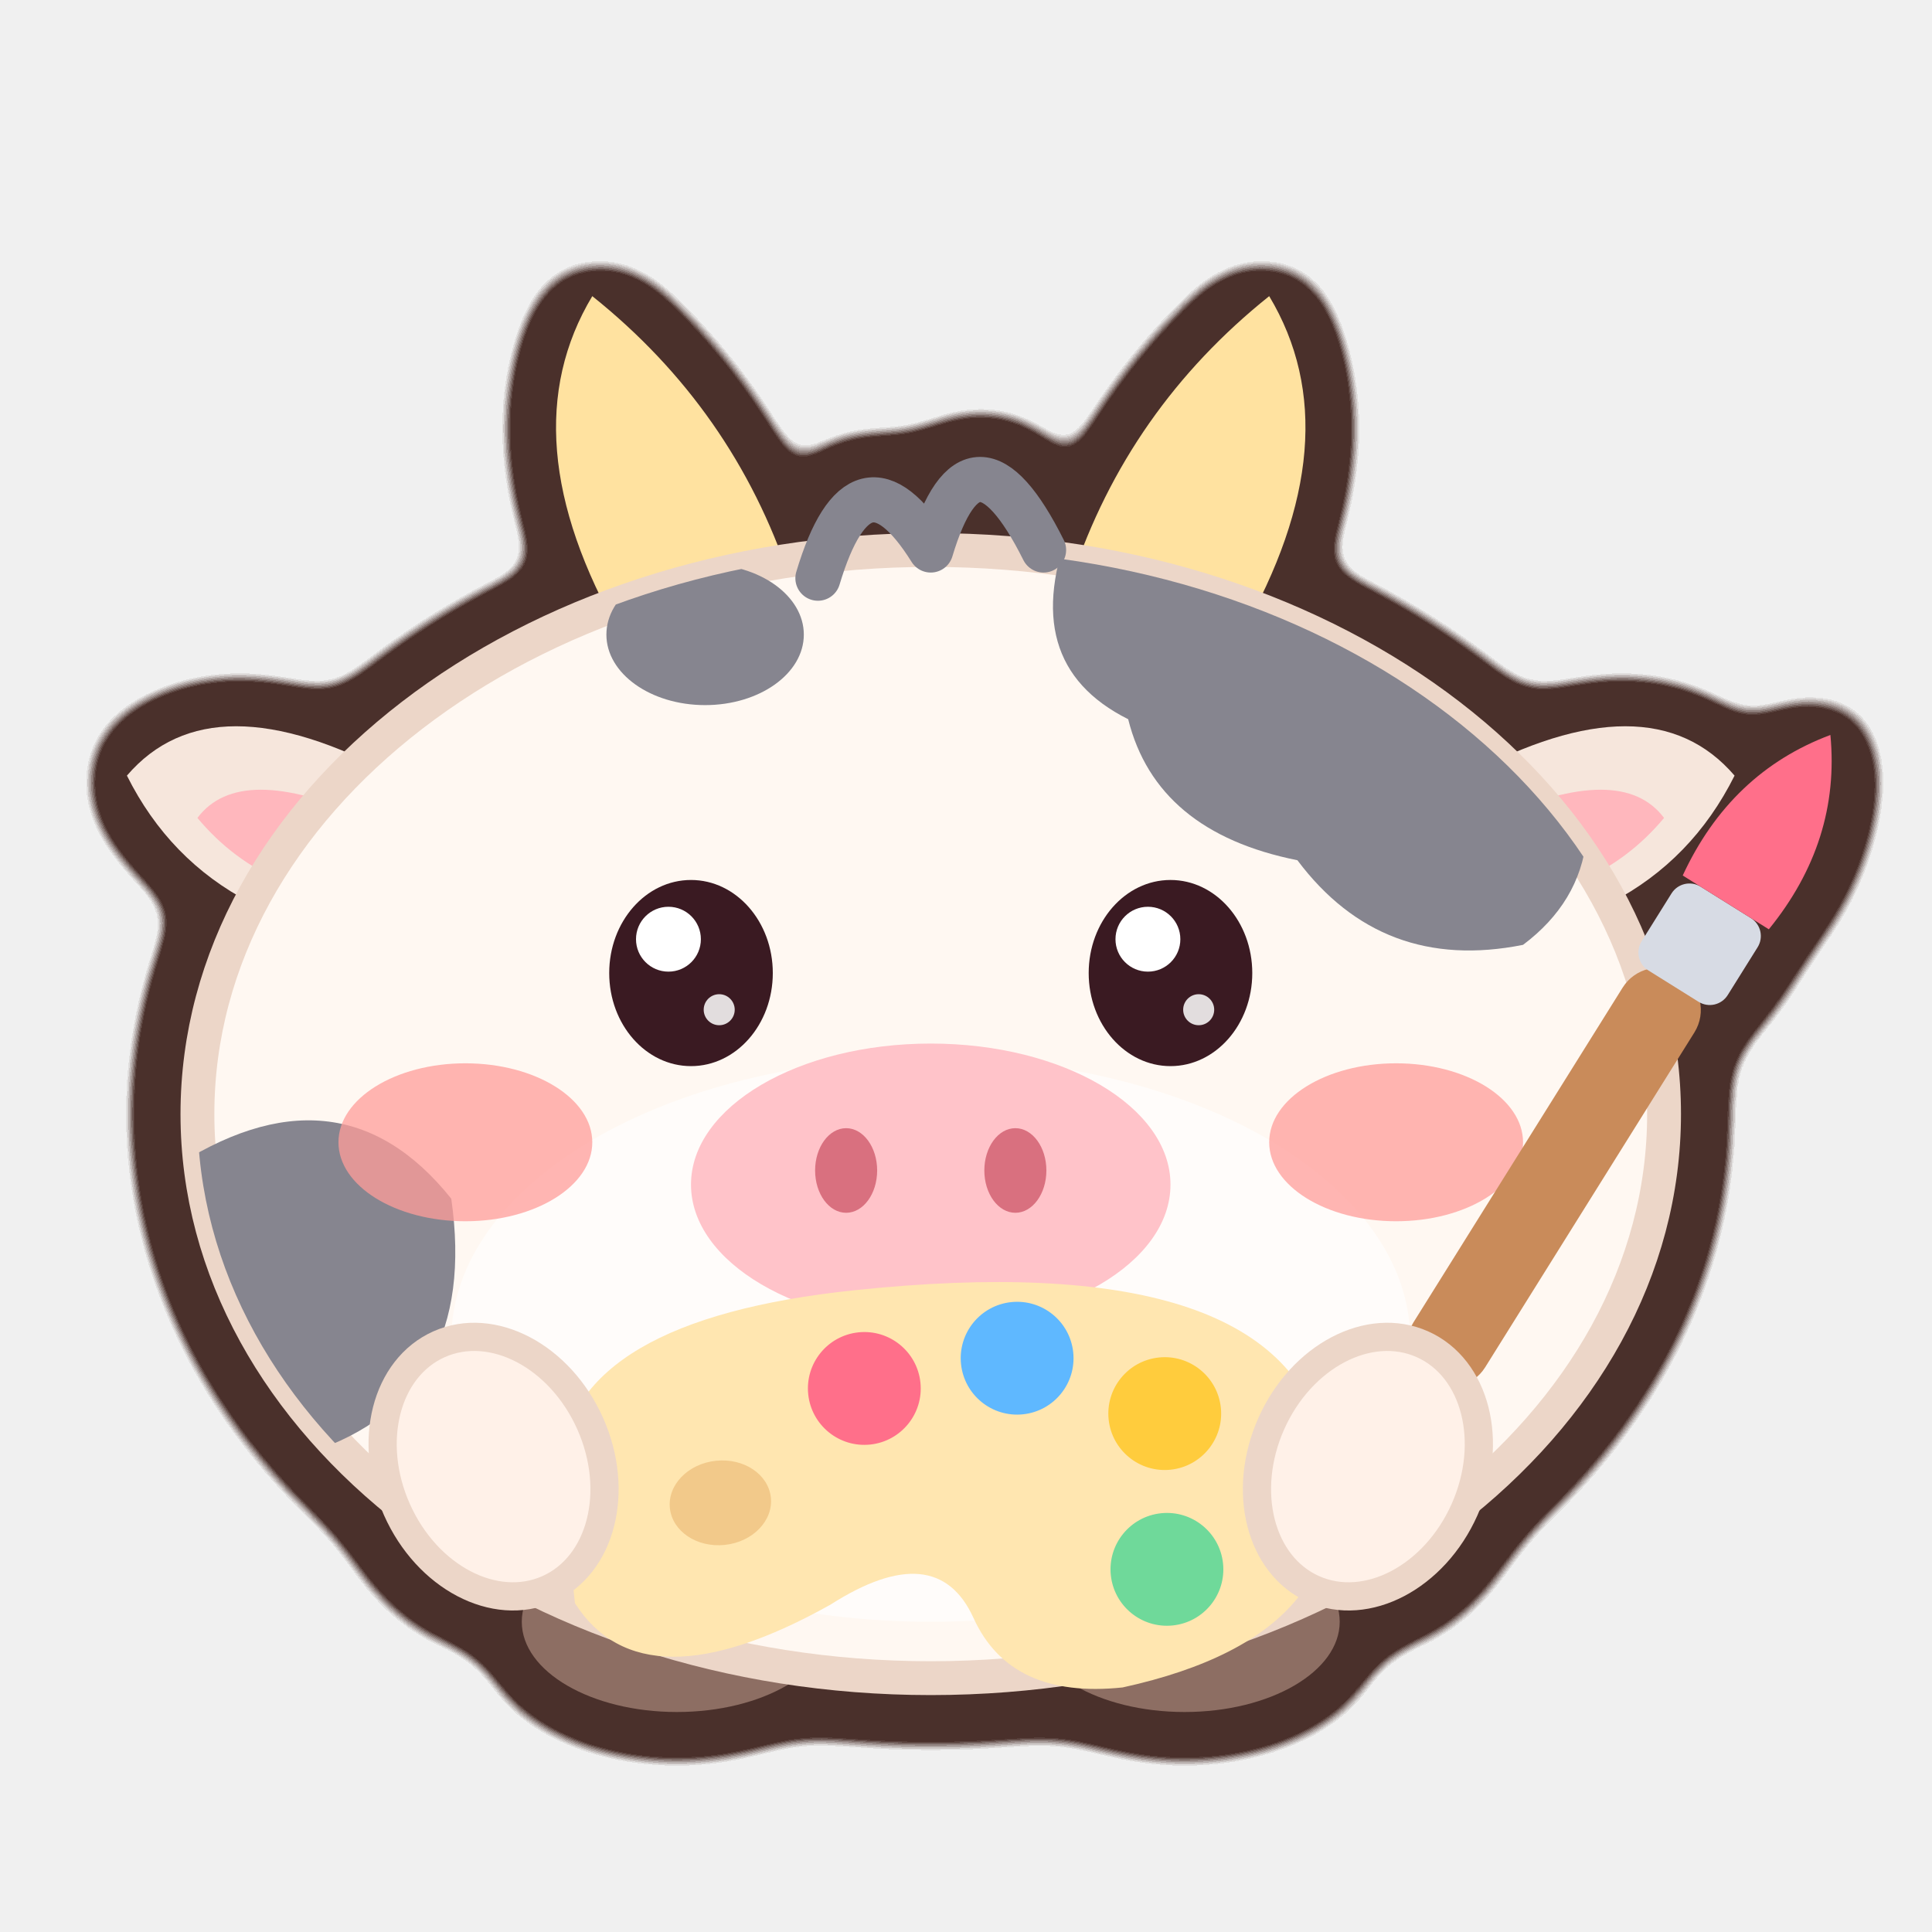
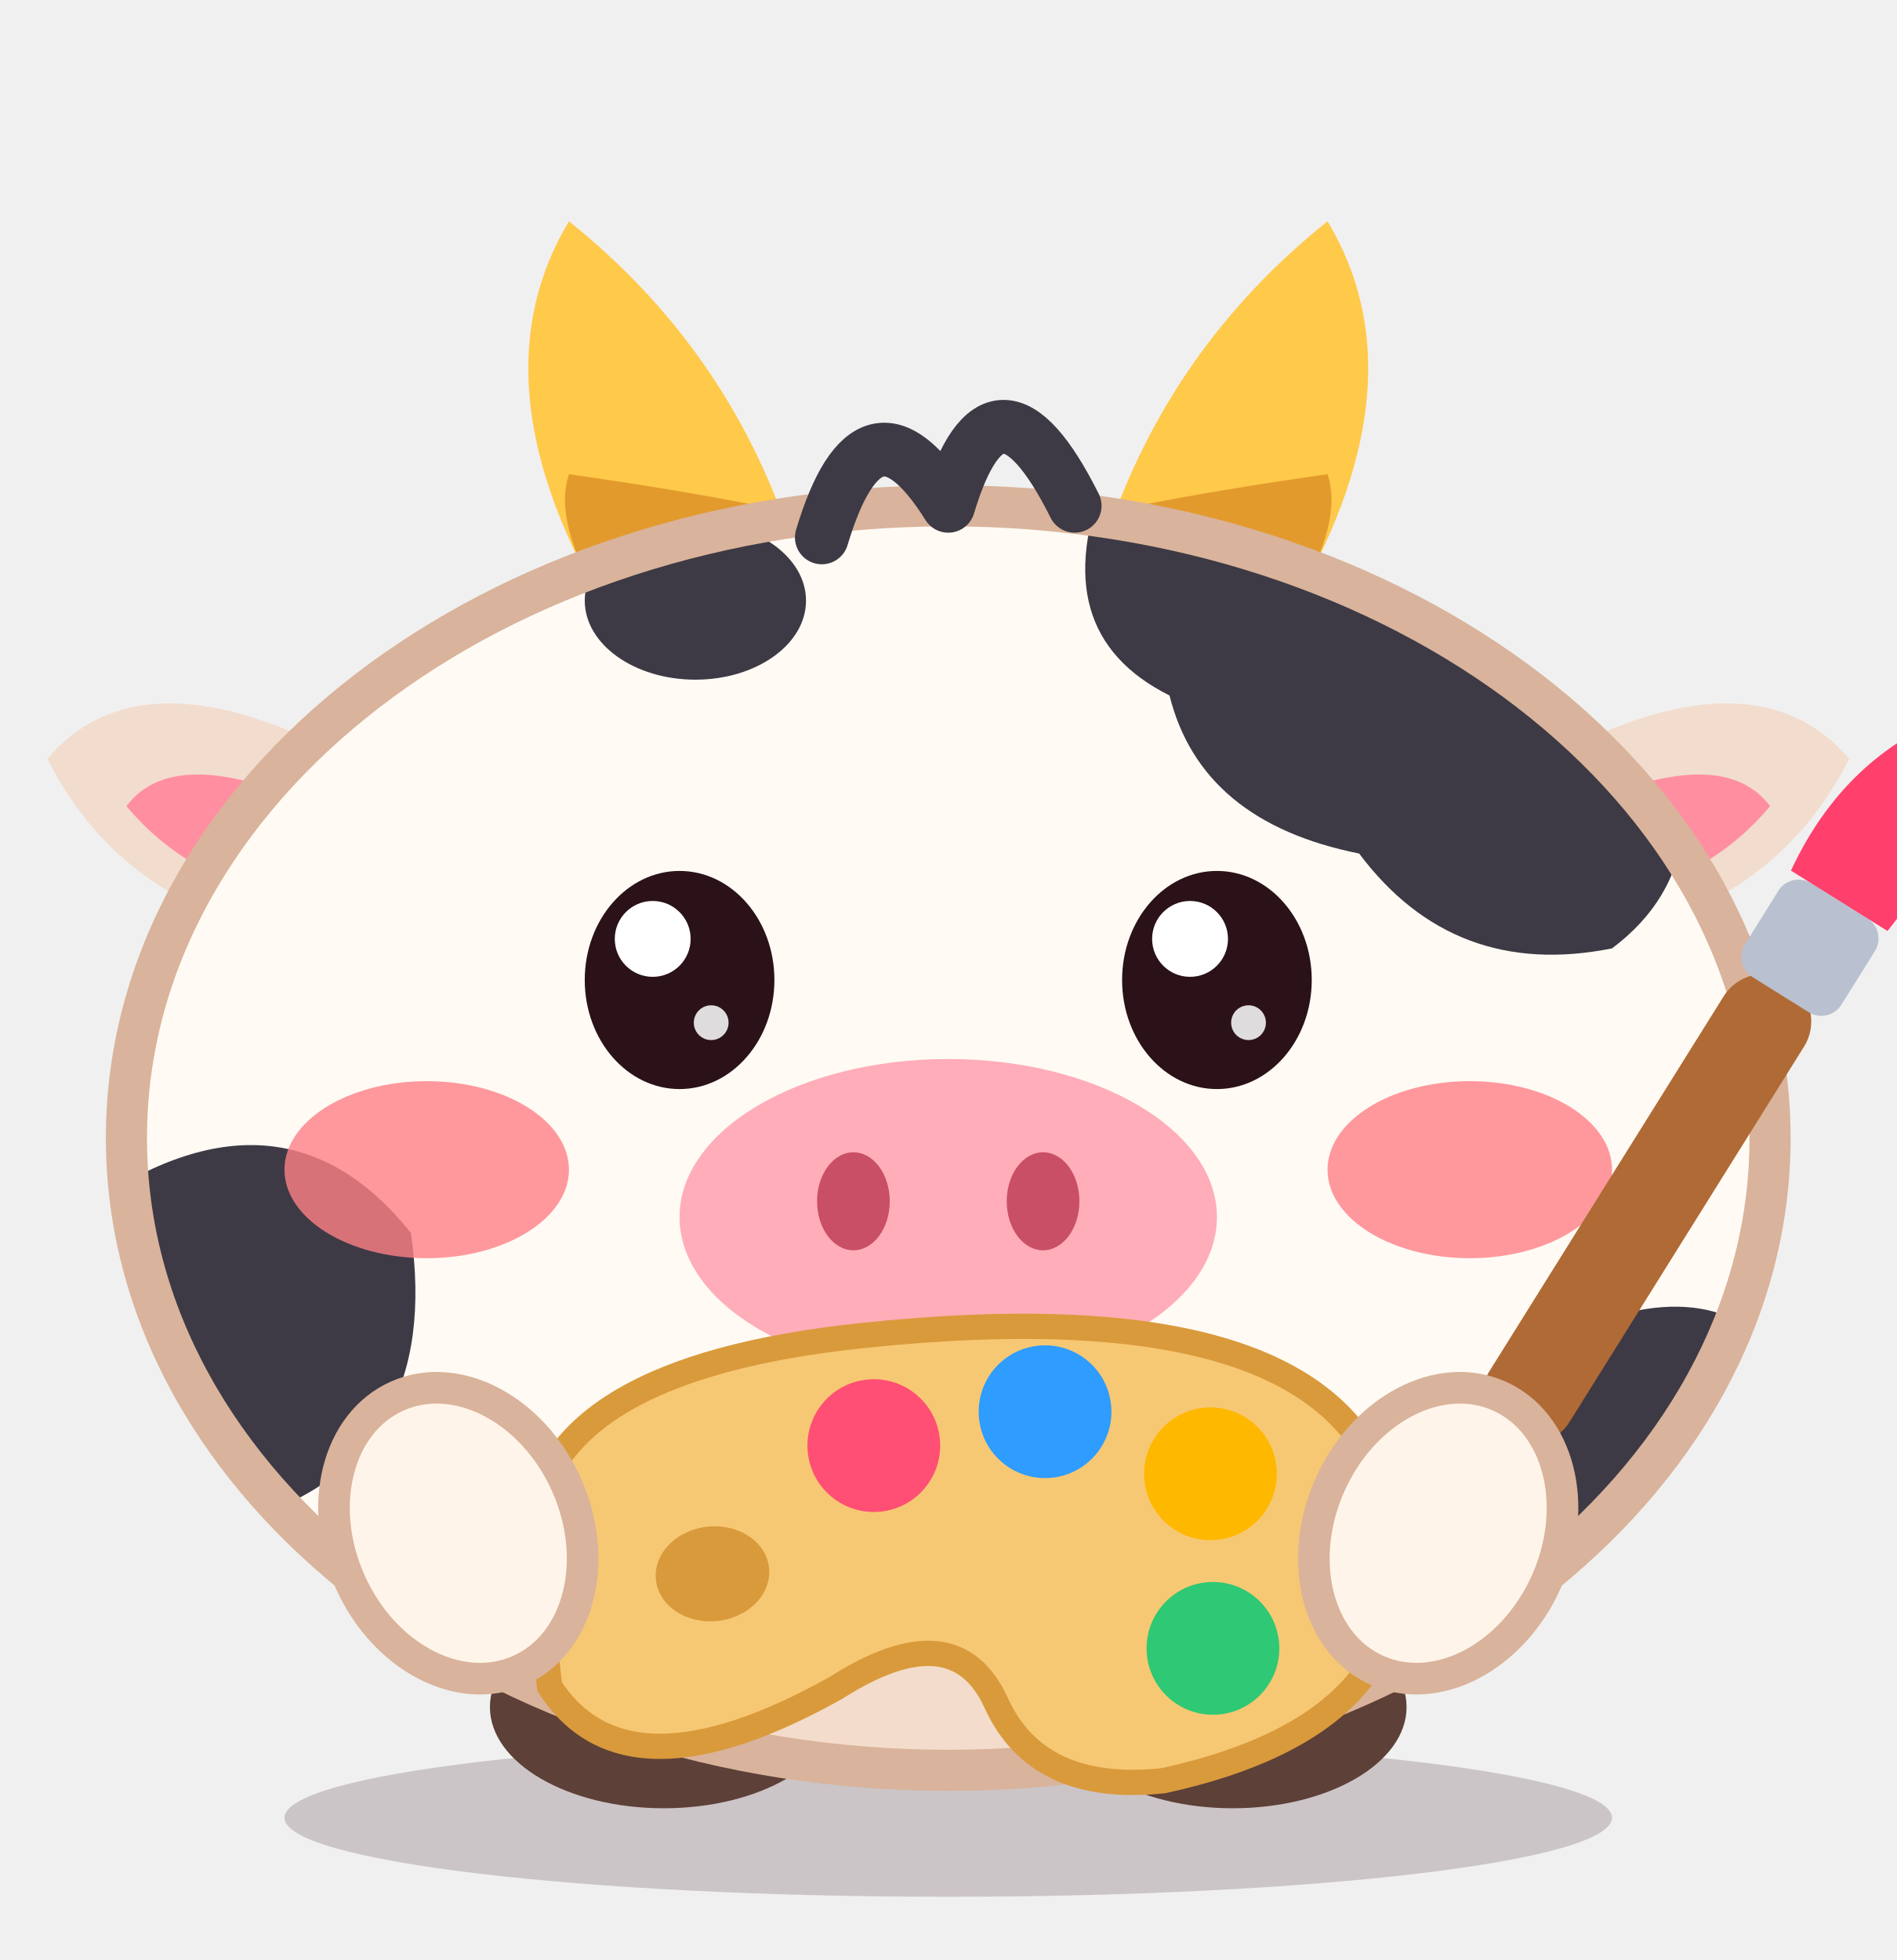
- <svg xmlns="http://www.w3.org/2000/svg" viewBox="-6 -9 137 137">
+ <svg xmlns="http://www.w3.org/2000/svg" viewBox="0 -2 120 124">
  <defs>
    <clipPath id="body">
      <ellipse cx="60" cy="70" rx="52" ry="40" />
    </clipPath>
-     <filter id="outline" x="-10%" y="-10%" width="120%" height="120%" color-interpolation-filters="sRGB">
-       <feGaussianBlur in="SourceAlpha" stdDeviation="2.4" />
-       <feComponentTransfer result="grown">
-         <feFuncA type="linear" slope="30" intercept="-1.2" />
-       </feComponentTransfer>
-       <feFlood flood-color="#4a302b" />
-       <feComposite in2="grown" operator="in" />
-       <feMerge>
-         <feMergeNode />
-         <feMergeNode in="SourceGraphic" />
-       </feMerge>
-     </filter>
  </defs>
-   <g filter="url(#outline)">
-     <ellipse cx="42" cy="106" rx="11" ry="6.4" fill="#8d6e63" />
-     <ellipse cx="78" cy="106" rx="11" ry="6.4" fill="#8d6e63" />
-     <path d="M38 36 Q30 22 36 12 Q46 20 50 32 Z" fill="#ffe2a0" />
-     <path d="M82 36 Q90 22 84 12 Q74 20 70 32 Z" fill="#ffe2a0" />
-     <path d="M22 46 Q9 39 3 46 Q9 58 26 58 Z" fill="#f6e6dc" />
-     <path d="M20 49 Q11 45 8 49 Q13 55 22 55 Z" fill="#ffb7bd" />
-     <path d="M98 46 Q111 39 117 46 Q111 58 94 58 Z" fill="#f6e6dc" />
-     <path d="M100 49 Q109 45 112 49 Q107 55 98 55 Z" fill="#ffb7bd" />
-     <ellipse cx="60" cy="70" rx="52" ry="40" fill="#fff8f2" stroke="#ecd6c8" stroke-width="2.4" />
-     <g clip-path="url(#body)" fill="#86858f">
+   <ellipse cx="60" cy="113" rx="42" ry="5" fill="#3a1a22" opacity=".2" />
+   <ellipse cx="42" cy="106" rx="11" ry="6.4" fill="#5d4037" />
+   <ellipse cx="78" cy="106" rx="11" ry="6.4" fill="#5d4037" />
+   <path d="M38 36 Q30 22 36 12 Q46 20 50 32 Z" fill="#ffc94a" />
+   <path d="M82 36 Q90 22 84 12 Q74 20 70 32 Z" fill="#ffc94a" />
+   <path d="M38 36 Q35 31 36 28 Q43 29 48 30 L50 32 Z" fill="#e39a2d" />
+   <path d="M82 36 Q85 31 84 28 Q77 29 72 30 L70 32 Z" fill="#e39a2d" />
+   <path d="M22 46 Q9 39 3 46 Q9 58 26 58 Z" fill="#f2dccd" />
+   <path d="M20 49 Q11 45 8 49 Q13 55 22 55 Z" fill="#ff8fa0" />
+   <path d="M98 46 Q111 39 117 46 Q111 58 94 58 Z" fill="#f2dccd" />
+   <path d="M100 49 Q109 45 112 49 Q107 55 98 55 Z" fill="#ff8fa0" />
+   <ellipse cx="60" cy="70" rx="52" ry="40" fill="#fffaf4" />
+   <g clip-path="url(#body)">
+     <ellipse cx="60" cy="118" rx="66" ry="30" fill="#f3dccb" />
+     <g fill="#3d3a45">
      <path d="M70 28 Q90 26 104 40 Q110 52 102 58 Q92 60 86 52 Q76 50 74 42 Q66 38 70 28 Z" />
      <path d="M6 74 Q18 66 26 76 Q28 90 16 94 Q6 92 6 74 Z" />
      <ellipse cx="44" cy="36" rx="7" ry="5" />
+       <path d="M100 82 Q110 78 114 86 Q112 98 104 98 Q96 94 100 82 Z" />
    </g>
-     <ellipse cx="60" cy="86" rx="34" ry="20" fill="#ffffff" opacity=".6" />
-     <path d="M52 32 Q55 22 60 30 Q63 20 68 30" fill="none" stroke="#86858f" stroke-width="3.2" stroke-linecap="round" stroke-linejoin="round" />
-     <ellipse cx="43" cy="60" rx="5.8" ry="6.6" fill="#3a1a22" />
-     <circle cx="41.4" cy="57.6" r="2.3" fill="#fff" />
-     <circle cx="45" cy="62.6" r="1.1" fill="#fff" opacity=".85" />
-     <ellipse cx="77" cy="60" rx="5.8" ry="6.6" fill="#3a1a22" />
-     <circle cx="75.4" cy="57.6" r="2.3" fill="#fff" />
-     <circle cx="79" cy="62.6" r="1.1" fill="#fff" opacity=".85" />
-     <ellipse cx="27" cy="72" rx="9" ry="5.6" fill="#ff9d9a" opacity=".75" />
-     <ellipse cx="93" cy="72" rx="9" ry="5.6" fill="#ff9d9a" opacity=".75" />
-     <ellipse cx="60" cy="75" rx="17" ry="10" fill="#ffc3c9" />
-     <ellipse cx="54" cy="74" rx="2.2" ry="3" fill="#d9707f" />
-     <ellipse cx="66" cy="74" rx="2.2" ry="3" fill="#d9707f" />
-     <g transform="rotate(-6 60 96)">
-       <path d="M34 92 Q36 82 56 82 Q86 82 88 96 Q90 110 72 112 Q64 112 62 106 Q60 100 52 104 Q38 110 34 102 Z" fill="#ffe6b0" />
-       <ellipse cx="45" cy="96" rx="3.6" ry="3" fill="#f2c98a" />
-       <circle cx="56" cy="89" r="4" fill="#ff6f8a" />
-       <circle cx="67" cy="88" r="4" fill="#5fb8ff" />
-       <circle cx="77" cy="93" r="4" fill="#ffcc3d" />
-       <circle cx="76" cy="104" r="4" fill="#6fd99a" />
-     </g>
-     <ellipse cx="29" cy="95" rx="7.5" ry="9.5" transform="rotate(-24 29 95)" fill="#fff1e8" stroke="#ecd6c8" stroke-width="2" />
-     <g transform="translate(92 94) rotate(32)">
-       <rect x="-3" y="-40" width="6" height="34" rx="3" fill="#c98b5a" />
-       <rect x="-3.6" y="-46" width="7.2" height="7" rx="1.5" fill="#d7dbe4" />
-       <path d="M-3.6 -46 q-1 -8 3.6 -14 q4.6 6 3.6 14 z" fill="#ff6f8a" />
-     </g>
-     <ellipse cx="91" cy="95" rx="7.5" ry="9.5" transform="rotate(24 91 95)" fill="#fff1e8" stroke="#ecd6c8" stroke-width="2" />
  </g>
+   <ellipse cx="60" cy="70" rx="52" ry="40" fill="none" stroke="#d9b39b" stroke-width="2.6" />
+   <path d="M52 32 Q55 22 60 30 Q63 20 68 30" fill="none" stroke="#3d3a45" stroke-width="3.4" stroke-linecap="round" stroke-linejoin="round" />
+   <ellipse cx="43" cy="60" rx="6" ry="6.9" fill="#2a1218" />
+   <circle cx="41.3" cy="57.4" r="2.4" fill="#fff" />
+   <circle cx="45" cy="62.7" r="1.1" fill="#fff" opacity=".85" />
+   <ellipse cx="77" cy="60" rx="6" ry="6.9" fill="#2a1218" />
+   <circle cx="75.3" cy="57.4" r="2.4" fill="#fff" />
+   <circle cx="79" cy="62.7" r="1.1" fill="#fff" opacity=".85" />
+   <ellipse cx="27" cy="72" rx="9" ry="5.6" fill="#ff7f86" opacity=".8" />
+   <ellipse cx="93" cy="72" rx="9" ry="5.6" fill="#ff7f86" opacity=".8" />
+   <ellipse cx="60" cy="75" rx="17" ry="10" fill="#ffadb8" />
+   <ellipse cx="54" cy="74" rx="2.3" ry="3.1" fill="#c94f66" />
+   <ellipse cx="66" cy="74" rx="2.3" ry="3.1" fill="#c94f66" />
+   <g transform="rotate(-6 60 96)">
+     <path d="M34 92 Q36 82 56 82 Q86 82 88 96 Q90 110 72 112 Q64 112 62 106 Q60 100 52 104 Q38 110 34 102 Z" fill="#f7c873" stroke="#d99a3c" stroke-width="1.6" />
+     <ellipse cx="45" cy="96" rx="3.6" ry="3" fill="#d99a3c" />
+     <circle cx="56" cy="89" r="4.2" fill="#ff4f74" />
+     <circle cx="67" cy="88" r="4.2" fill="#2f9cff" />
+     <circle cx="77" cy="93" r="4.2" fill="#ffb800" />
+     <circle cx="76" cy="104" r="4.2" fill="#2fc874" />
+   </g>
+   <ellipse cx="29" cy="95" rx="7.5" ry="9.5" transform="rotate(-24 29 95)" fill="#fff4ea" stroke="#d9b39b" stroke-width="2" />
+   <g transform="translate(92 94) rotate(32)">
+     <rect x="-3" y="-40" width="6" height="34" rx="3" fill="#b06a35" />
+     <rect x="-3.6" y="-46" width="7.2" height="7" rx="1.5" fill="#b9c0cf" />
+     <path d="M-3.6 -46 q-1 -8 3.6 -14 q4.6 6 3.6 14 z" fill="#ff3f6c" />
+   </g>
+   <ellipse cx="91" cy="95" rx="7.5" ry="9.5" transform="rotate(24 91 95)" fill="#fff4ea" stroke="#d9b39b" stroke-width="2" />
</svg>
